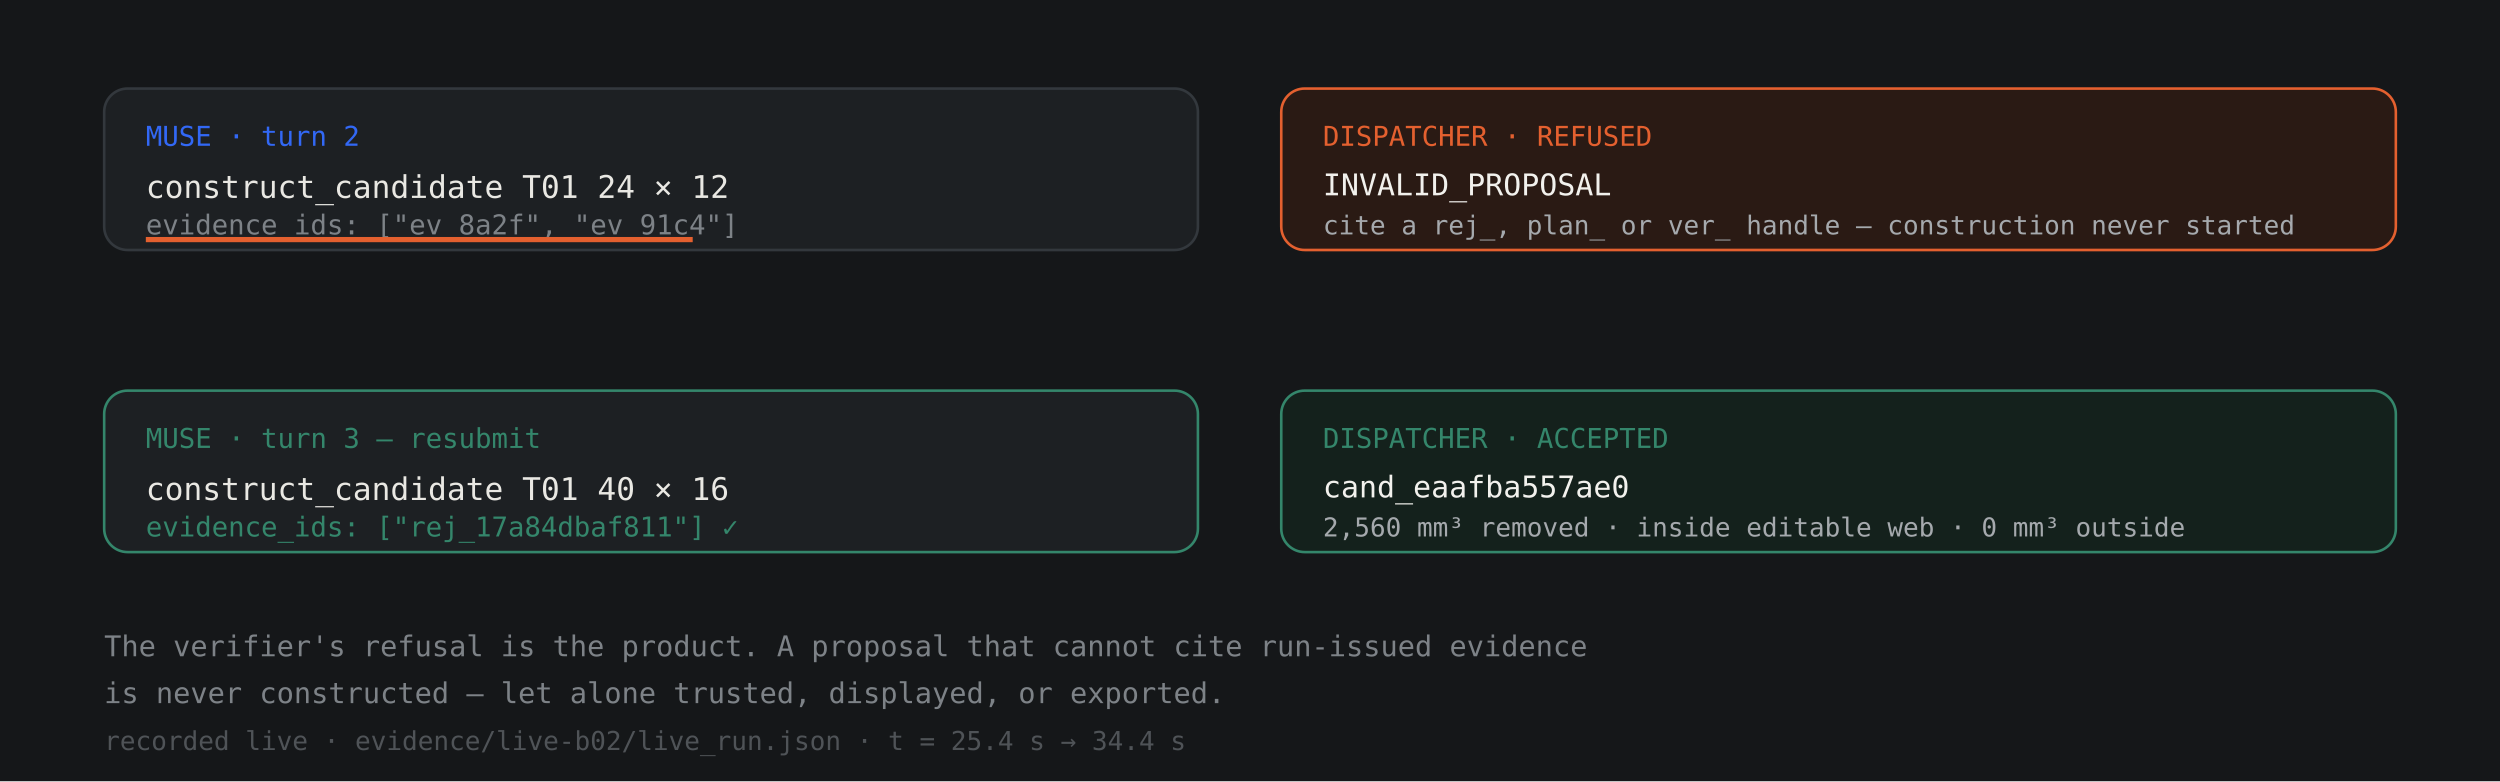
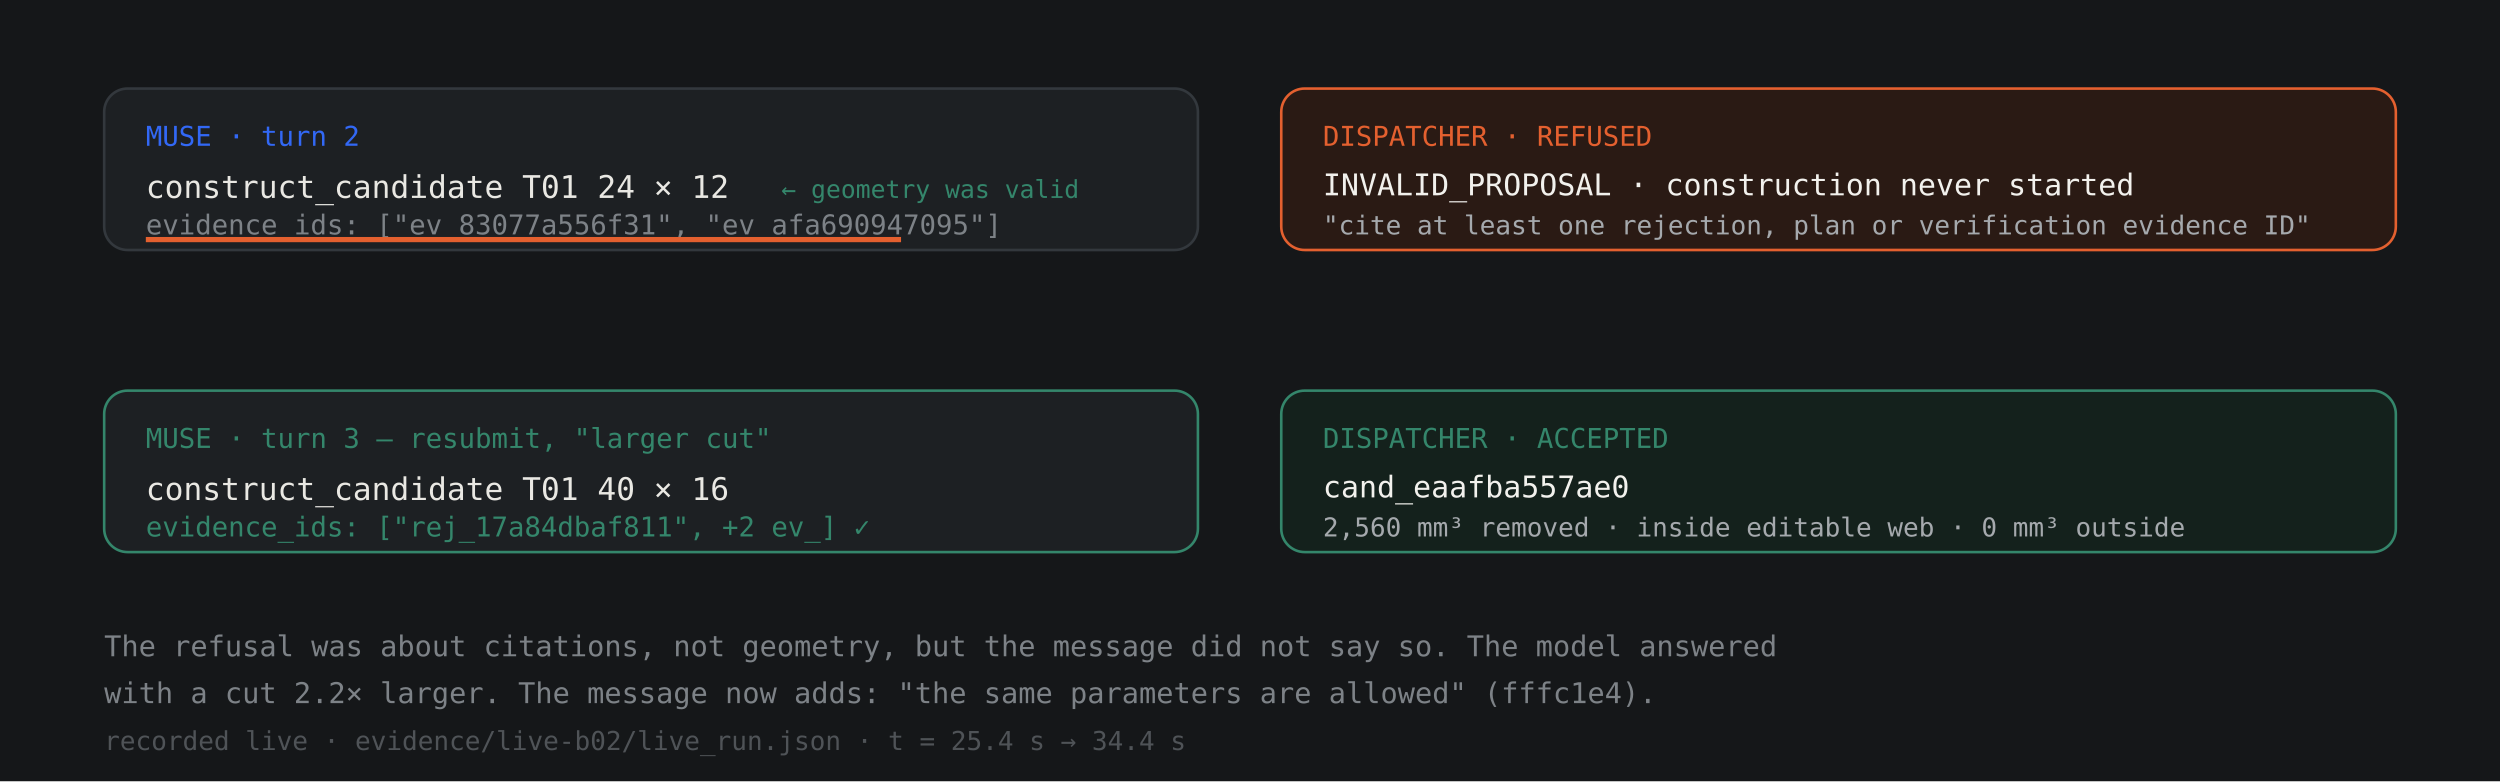
- <svg xmlns="http://www.w3.org/2000/svg" viewBox="0 0 960 300" width="100%" role="img" aria-label="Muse's first proposal is refused for a bad evidence citation, then resubmits correctly and is constructed">
+ <svg xmlns="http://www.w3.org/2000/svg" viewBox="0 0 960 300" width="100%" role="img" aria-label="Muse's first proposal, a geometrically valid 24 by 12 relief, is refused for citing the wrong kind of evidence; it resubmits a larger 40 by 16 relief with a correct citation and is constructed">
  <defs>
    <style>
      .mono{font-family:'IBM Plex Mono',ui-monospace,Menlo,monospace}
      @keyframes msg  {0%,4%{opacity:0;transform:translateY(8px)}10%,100%{opacity:1;transform:translateY(0)}}
      @keyframes refuse{0%,44%{opacity:0}50%,90%{opacity:1}100%{opacity:1}}
      @keyframes flash {0%,42%{stroke:#7d8287}48%,60%{stroke:#e4602f}70%,100%{stroke:#34866b}}
-       @keyframes strikethrough{0%,44%{stroke-dashoffset:210}56%,100%{stroke-dashoffset:0}}
+       @keyframes strikethrough{0%,44%{stroke-dashoffset:290}56%,100%{stroke-dashoffset:0}}
      @keyframes retry{0%,64%{opacity:0;transform:translateY(8px)}72%,100%{opacity:1;transform:translateY(0)}}
      .m1{animation:msg 8s ease-out infinite}
      .r1{animation:refuse 8s linear infinite}
      .box{animation:flash 8s linear infinite}
-       .strk{stroke-dasharray:210;animation:strikethrough 8s ease-out infinite}
+       .strk{stroke-dasharray:290;animation:strikethrough 8s ease-out infinite}
      .m2{animation:retry 8s ease-out infinite}
    </style>
  </defs>
  <rect width="960" height="300" fill="#151719" />
  <rect x="0" y="0" width="960" height="300" fill="none" />
  <g class="m1">
    <rect x="40" y="34" width="420" height="62" rx="9" fill="#1d2023" stroke="#33383d" />
    <text x="56" y="56" class="mono" font-size="10.5" fill="#3268f5">MUSE · turn 2</text>
    <text x="56" y="76" class="mono" font-size="12" fill="#e9e8e3">construct_candidate T01 24 × 12</text>
-     <text x="56" y="90" class="mono" font-size="10.5" fill="#7d8287">evidence_ids: ["ev_8a2f", "ev_91c4"]</text>
+     <text x="300" y="76" class="mono" font-size="9.5" fill="#34866b">← geometry was valid</text>
+     <text x="56" y="90" class="mono" font-size="10.5" fill="#7d8287">evidence_ids: ["ev_83077a556f31", "ev_afa690947095"]</text>
  </g>
-   <path class="strk" d="M56 92 H270" stroke="#e4602f" stroke-width="2" />
+   <path class="strk" d="M56 92 H346" stroke="#e4602f" stroke-width="2" />
  <g class="r1">
    <rect x="492" y="34" width="428" height="62" rx="9" fill="#2a1a14" stroke="#e4602f" />
    <text x="508" y="56" class="mono" font-size="10.5" fill="#e4602f">DISPATCHER · REFUSED</text>
-     <text x="508" y="75" class="mono" font-size="11.5" fill="#f2f1ed">INVALID_PROPOSAL</text>
-     <text x="508" y="90" class="mono" font-size="10" fill="#a5a9ad">cite a rej_, plan_ or ver_ handle — construction never started</text>
+     <text x="508" y="75" class="mono" font-size="11.5" fill="#f2f1ed">INVALID_PROPOSAL · construction never started</text>
+     <text x="508" y="90" class="mono" font-size="10" fill="#a5a9ad">"cite at least one rejection, plan or verification evidence ID"</text>
  </g>
  <rect class="box" x="26" y="18" width="908" height="96" rx="13" fill="none" stroke-width="1.5" />
  <g class="m2">
    <rect x="40" y="150" width="420" height="62" rx="9" fill="#1d2023" stroke="#34866b" />
-     <text x="56" y="172" class="mono" font-size="10.5" fill="#34866b">MUSE · turn 3 — resubmit</text>
+     <text x="56" y="172" class="mono" font-size="10.5" fill="#34866b">MUSE · turn 3 — resubmit, "larger cut"</text>
    <text x="56" y="192" class="mono" font-size="12" fill="#e9e8e3">construct_candidate T01 40 × 16</text>
-     <text x="56" y="206" class="mono" font-size="10.5" fill="#34866b">evidence_ids: ["rej_17a84dbaf811"] ✓</text>
+     <text x="56" y="206" class="mono" font-size="10.5" fill="#34866b">evidence_ids: ["rej_17a84dbaf811", +2 ev_] ✓</text>
    <rect x="492" y="150" width="428" height="62" rx="9" fill="#14211c" stroke="#34866b" />
    <text x="508" y="172" class="mono" font-size="10.5" fill="#34866b">DISPATCHER · ACCEPTED</text>
    <text x="508" y="191" class="mono" font-size="11.5" fill="#f2f1ed">cand_eaafba557ae0</text>
    <text x="508" y="206" class="mono" font-size="10" fill="#a5a9ad">2,560 mm³ removed · inside editable web · 0 mm³ outside</text>
  </g>
-   <text x="40" y="252" class="mono" font-size="11" fill="#7d8287">The verifier's refusal is the product. A proposal that cannot cite run-issued evidence</text>
-   <text x="40" y="270" class="mono" font-size="11" fill="#7d8287">is never constructed — let alone trusted, displayed, or exported.</text>
+   <text x="40" y="252" class="mono" font-size="11" fill="#7d8287">The refusal was about citations, not geometry, but the message did not say so. The model answered</text>
+   <text x="40" y="270" class="mono" font-size="11" fill="#7d8287">with a cut 2.2× larger. The message now adds: "the same parameters are allowed" (fffc1e4).</text>
  <text x="40" y="288" class="mono" font-size="10" fill="#4f5357">recorded live · evidence/live-b02/live_run.json · t = 25.4 s → 34.4 s</text>
</svg>
